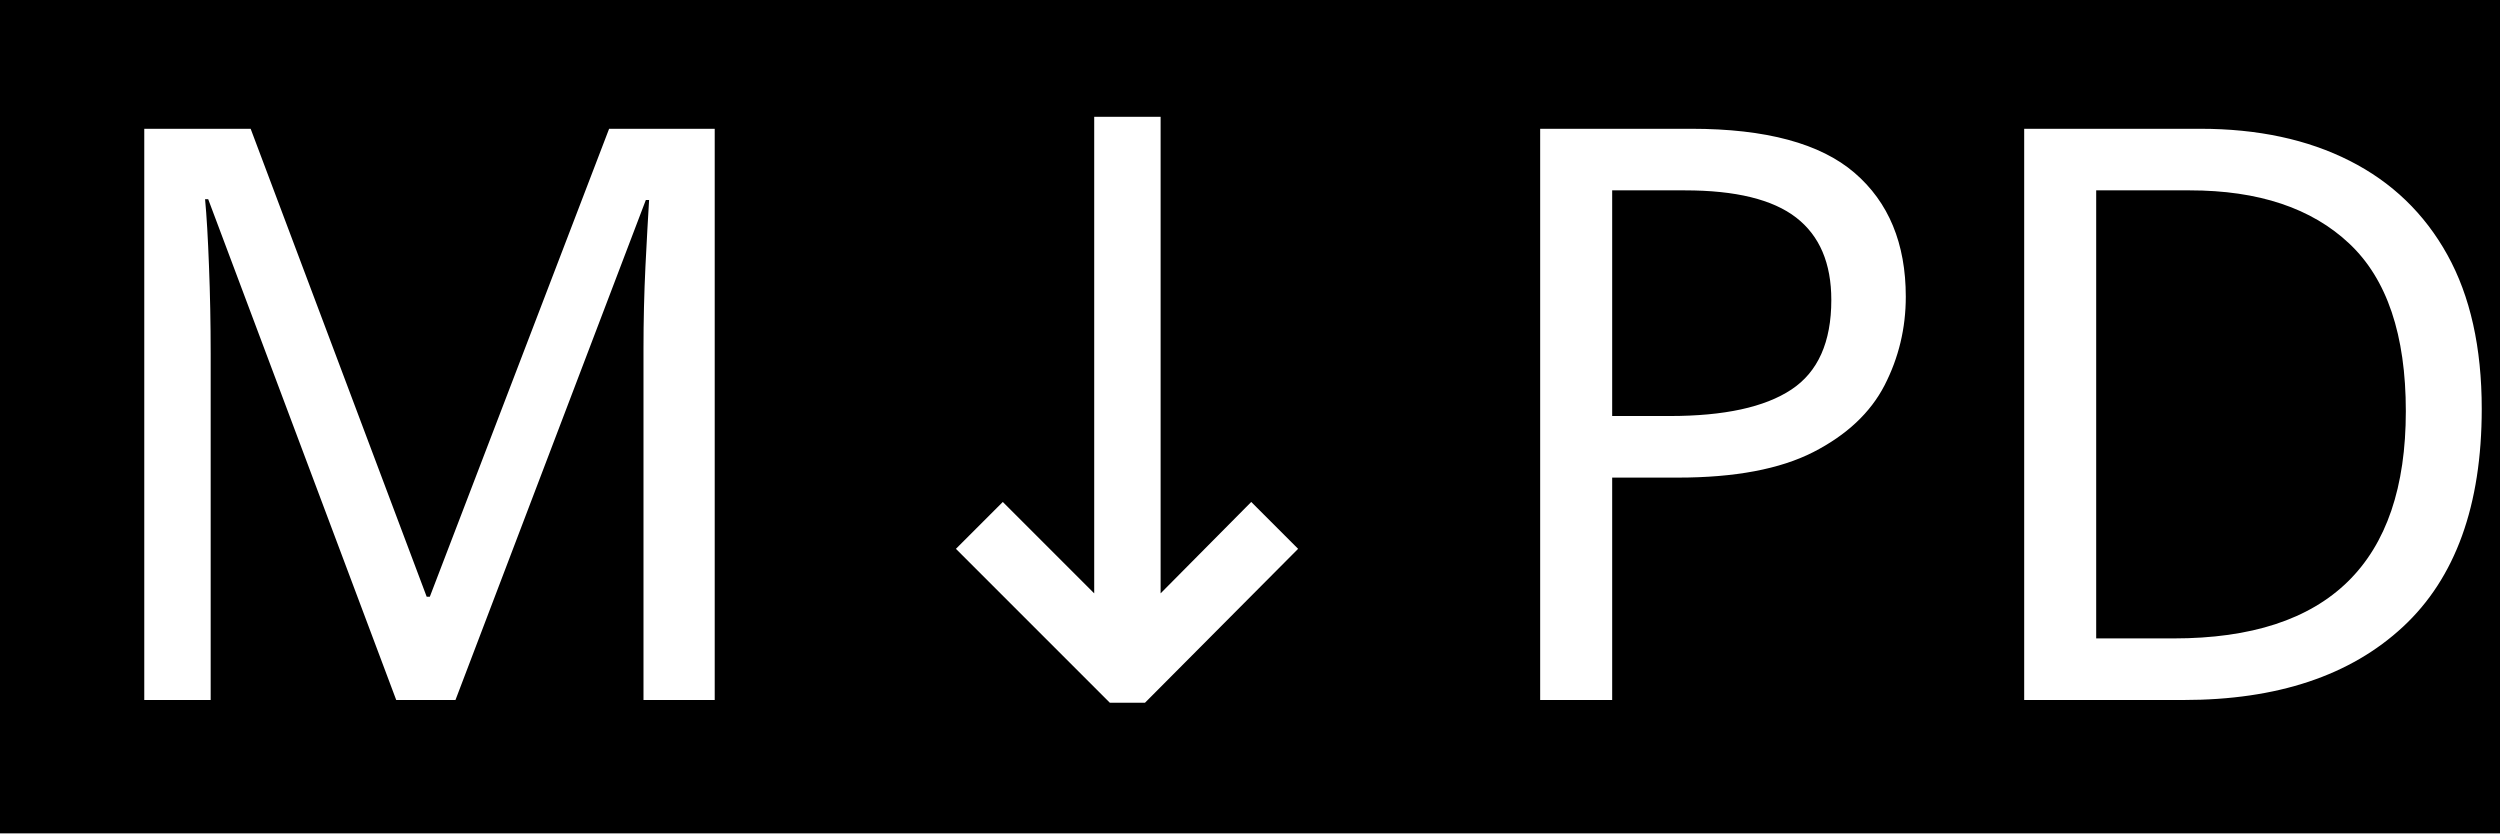
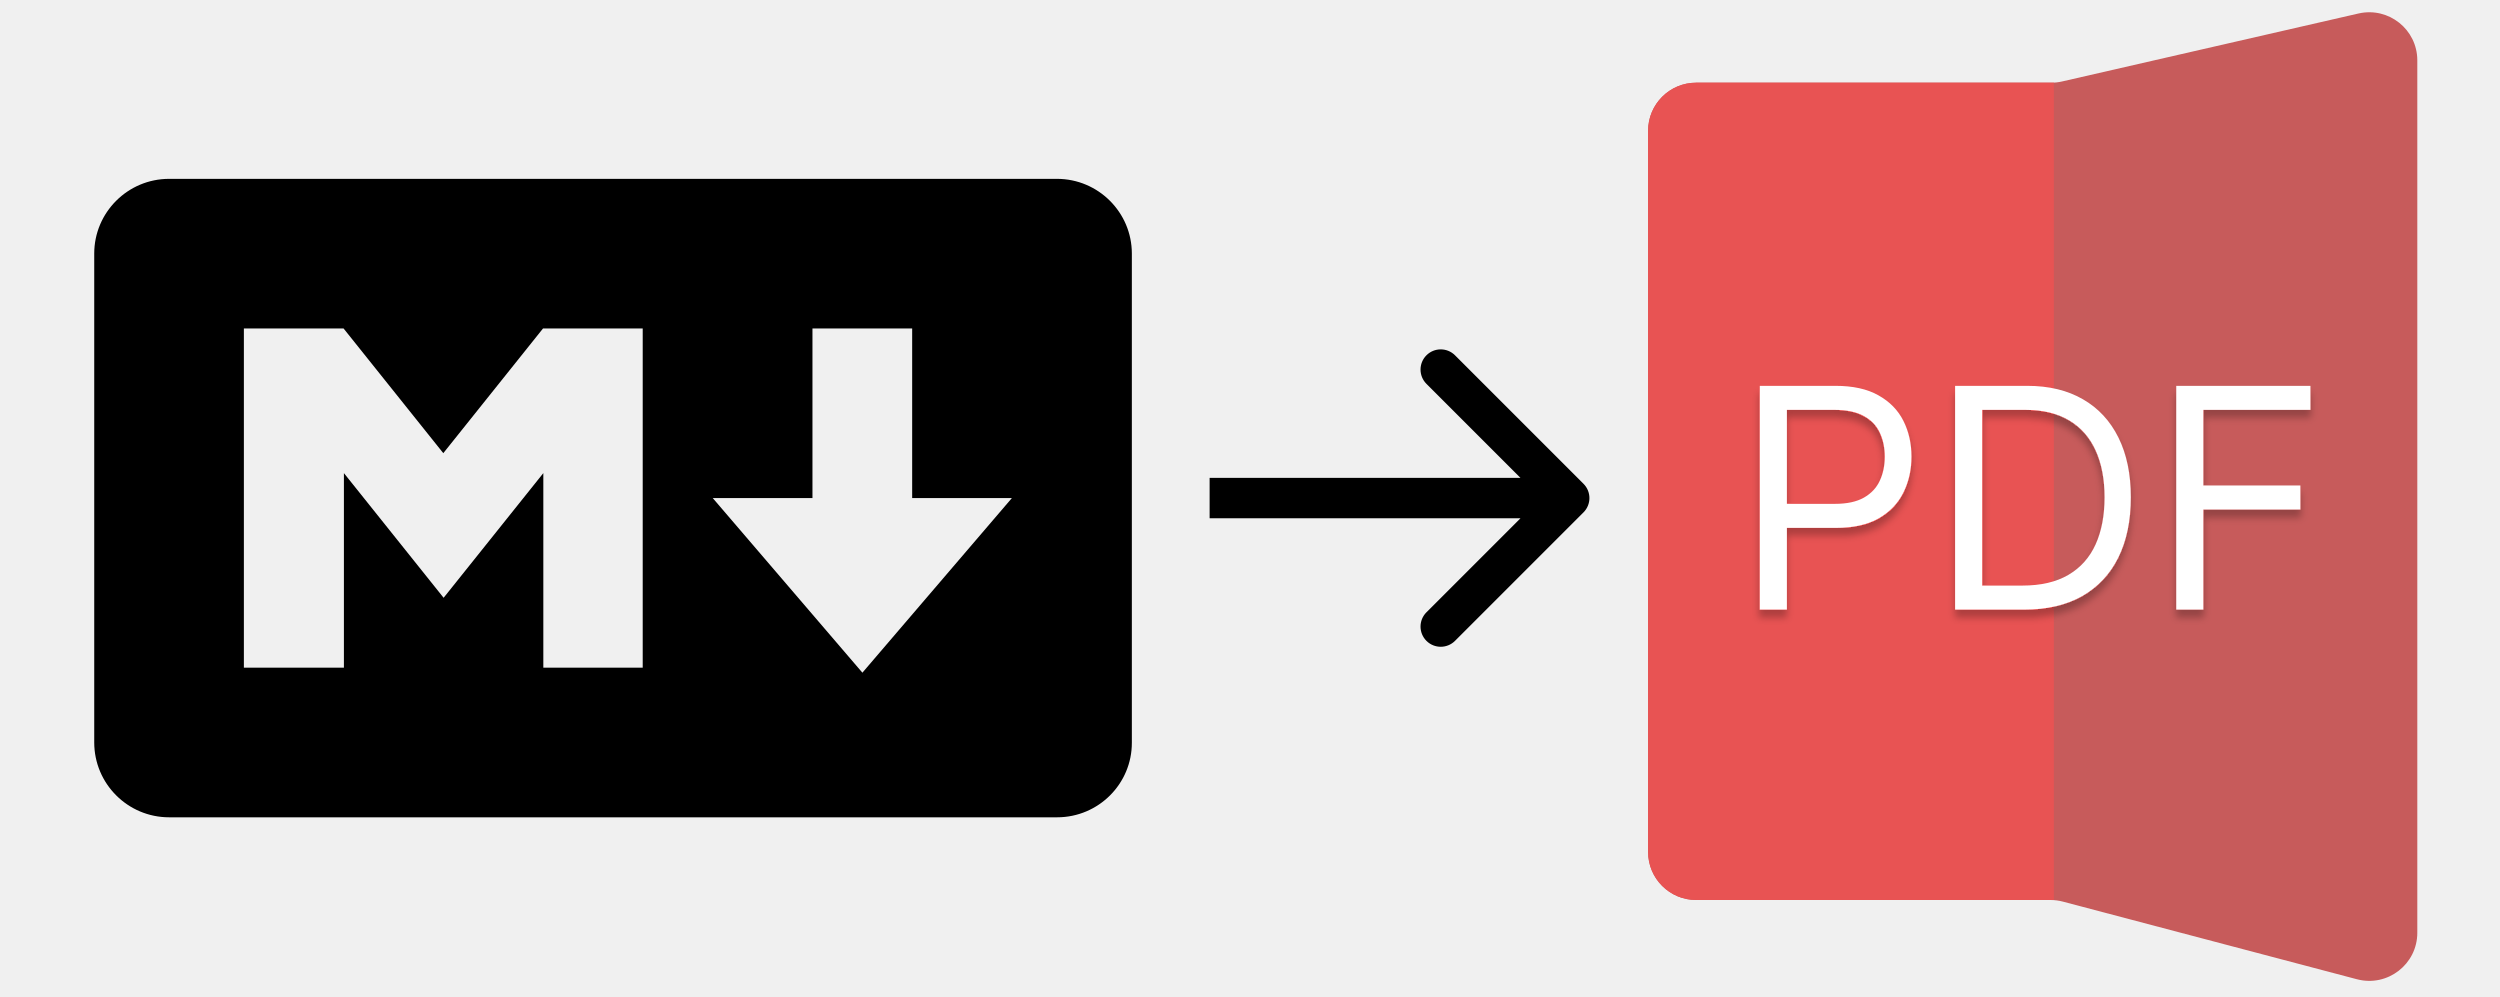
- <svg xmlns="http://www.w3.org/2000/svg" width="300" height="100" viewBox="0 0 300 100">
+ <svg xmlns="http://www.w3.org/2000/svg" width="1300" height="518" viewBox="0 0 1300 518" fill="none">
+   <path d="M549.613 93H87.95C66.451 93 49 110.451 49 131.865V386.05C49 407.549 66.451 425 87.95 425H549.698C571.196 425 588.648 407.549 588.563 386.135V131.865C588.563 110.451 571.112 93 549.613 93ZM334.378 347.185H282.53V246.017L230.681 310.849L178.832 246.017V347.185H126.815V170.815H178.664L230.512 235.647L282.361 170.815H334.21V347.185H334.378ZM448.445 349.798L370.63 259H422.479V170.815H474.328V259H526.176L448.445 349.798Z" fill="black" />
+   <path d="M857 68C857 54.193 868.193 43 882 43H1066.67C1068.55 43 1070.43 42.788 1072.26 42.367L1226.41 7.015C1242.07 3.424 1257 15.319 1257 31.382V485.043C1257 501.443 1241.48 513.401 1225.62 509.215L1072.64 468.828C1070.55 468.278 1068.41 468 1066.26 468H882C868.193 468 857 456.807 857 443V68Z" fill="#C75B5B" />
+   <path d="M857 68C857 54.193 868.193 43 882 43H1068V468H882C868.193 468 857 456.807 857 443V68Z" fill="#E85353" />
+   <g filter="url(#filter0_d_301_37)">
+     <path d="M915.091 317V200.636H954.409C963.538 200.636 971 202.284 976.795 205.58C982.629 208.837 986.947 213.25 989.75 218.818C992.553 224.386 993.955 230.598 993.955 237.455C993.955 244.311 992.553 250.542 989.75 256.148C986.985 261.754 982.705 266.223 976.909 269.557C971.114 272.852 963.689 274.5 954.636 274.5H926.455V262H954.182C960.432 262 965.451 260.92 969.239 258.761C973.027 256.602 975.773 253.686 977.477 250.011C979.22 246.299 980.091 242.114 980.091 237.455C980.091 232.795 979.22 228.629 977.477 224.955C975.773 221.28 973.008 218.402 969.182 216.318C965.356 214.197 960.28 213.136 953.955 213.136H929.182V317H915.091ZM1052.56 317H1016.65V200.636H1054.15C1065.44 200.636 1075.1 202.966 1083.13 207.625C1091.16 212.246 1097.32 218.894 1101.6 227.568C1105.88 236.205 1108.02 246.545 1108.02 258.591C1108.02 270.712 1105.86 281.148 1101.54 289.898C1097.22 298.61 1090.93 305.314 1082.68 310.011C1074.42 314.67 1064.38 317 1052.56 317ZM1030.74 304.5H1051.65C1061.27 304.5 1069.25 302.644 1075.57 298.932C1081.9 295.22 1086.62 289.936 1089.72 283.08C1092.83 276.223 1094.38 268.061 1094.38 258.591C1094.38 249.197 1092.85 241.11 1089.78 234.33C1086.71 227.511 1082.13 222.284 1076.03 218.648C1069.93 214.973 1062.34 213.136 1053.24 213.136H1030.74V304.5ZM1131.65 317V200.636H1201.43V213.136H1145.74V252.455H1196.2V264.955H1145.74V317H1131.65Z" fill="white" />
+   </g>
+   <path d="M823.425 266.425C827.525 262.324 827.525 255.676 823.425 251.575L756.603 184.754C752.503 180.653 745.854 180.653 741.754 184.754C737.653 188.854 737.653 195.503 741.754 199.603L801.151 259L741.754 318.397C737.653 322.497 737.653 329.146 741.754 333.246C745.854 337.347 752.503 337.347 756.603 333.246L823.425 266.425ZM629 269.5H816V248.5H629V269.5Z" fill="black" />
  <defs>
-     <clipPath id="clip-logo">
-       <rect width="300" height="100" />
-     </clipPath>
+     <filter id="filter0_d_301_37" x="911.091" y="200.636" width="294.335" height="124.364" filterUnits="userSpaceOnUse" color-interpolation-filters="sRGB">
+       <feFlood flood-opacity="0" result="BackgroundImageFix" />
+       <feColorMatrix in="SourceAlpha" type="matrix" values="0 0 0 0 0 0 0 0 0 0 0 0 0 0 0 0 0 0 127 0" result="hardAlpha" />
+       <feOffset dy="4" />
+       <feGaussianBlur stdDeviation="2" />
+       <feComposite in2="hardAlpha" operator="out" />
+       <feColorMatrix type="matrix" values="0 0 0 0 0 0 0 0 0 0 0 0 0 0 0 0 0 0 0.25 0" />
+       <feBlend mode="normal" in2="BackgroundImageFix" result="effect1_dropShadow_301_37" />
+       <feBlend mode="normal" in="SourceGraphic" in2="effect1_dropShadow_301_37" result="shape" />
+     </filter>
  </defs>
-   <g id="logo" clip-path="url(#clip-logo)">
-     <rect width="300" height="100" />
-     <text id="M_PDF" data-name="M↓PDF" transform="translate(8 84)" fill="#fff" font-size="96" font-family="MesloLGLDZNerdFontCompleteM-Regular, MesloLGLDZ Nerd Font Mono">
-       <tspan x="0" y="0">M↓PDF</tspan>
-     </text>
-   </g>
</svg>
